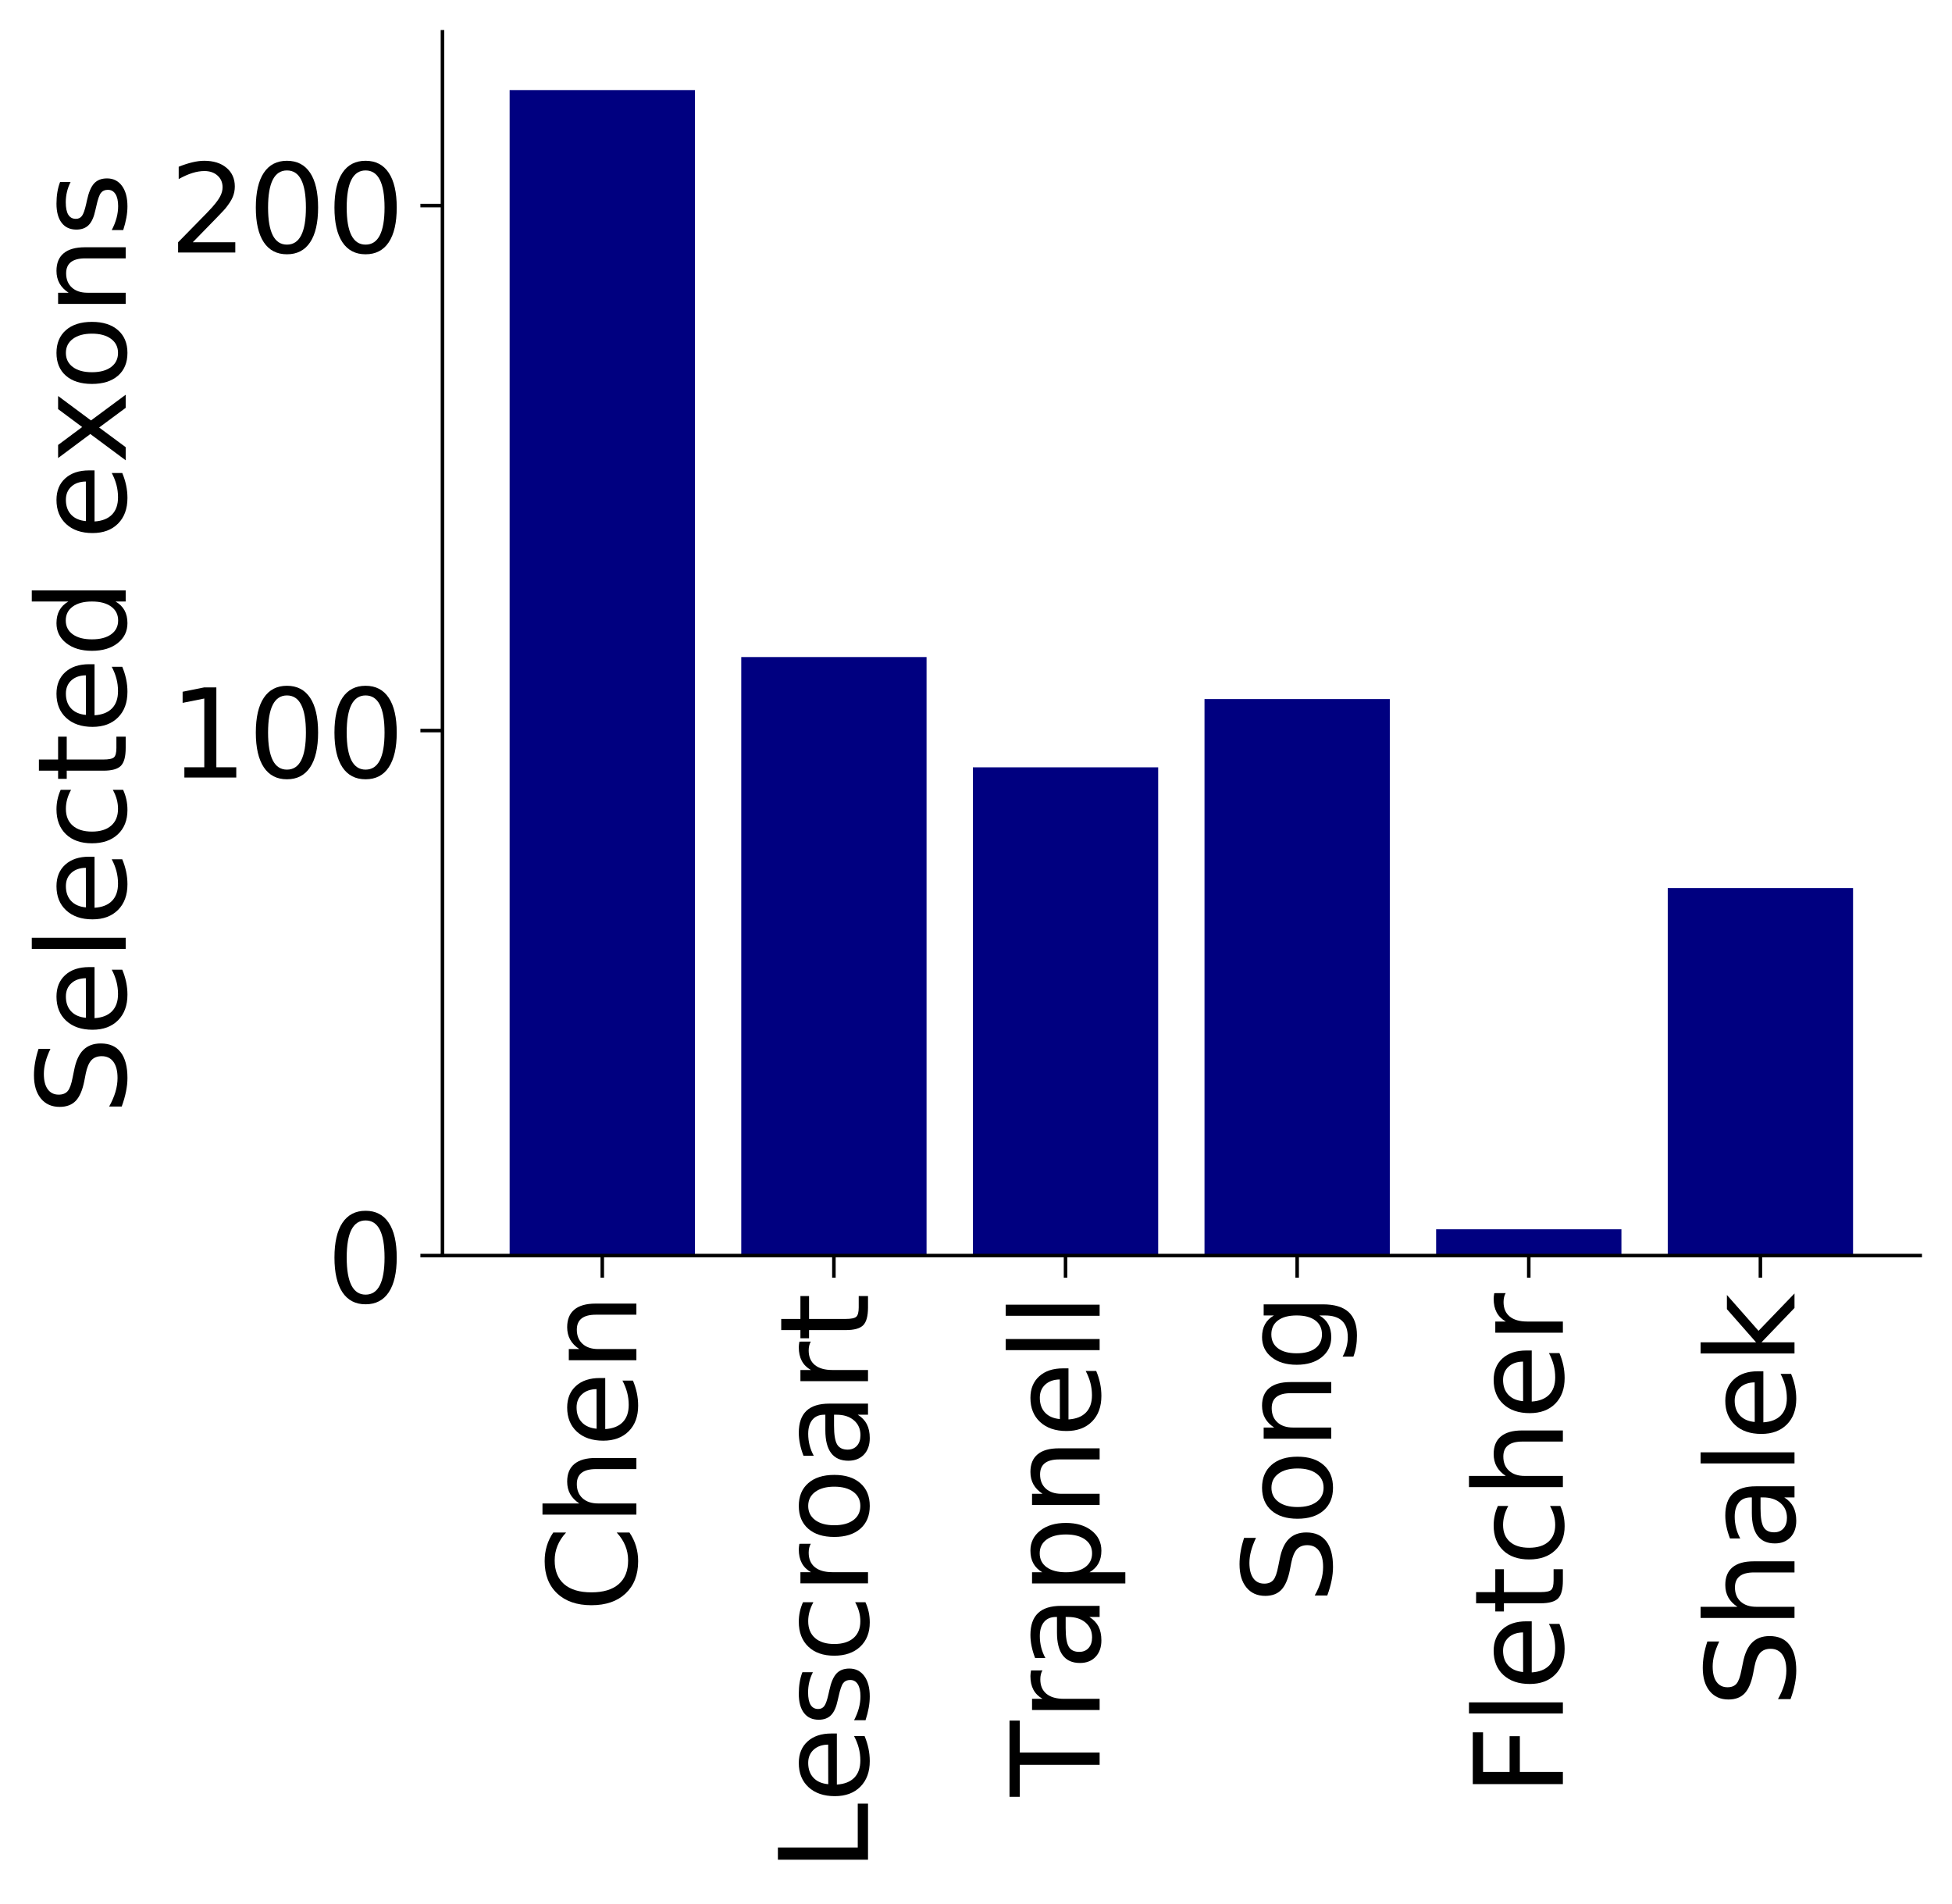
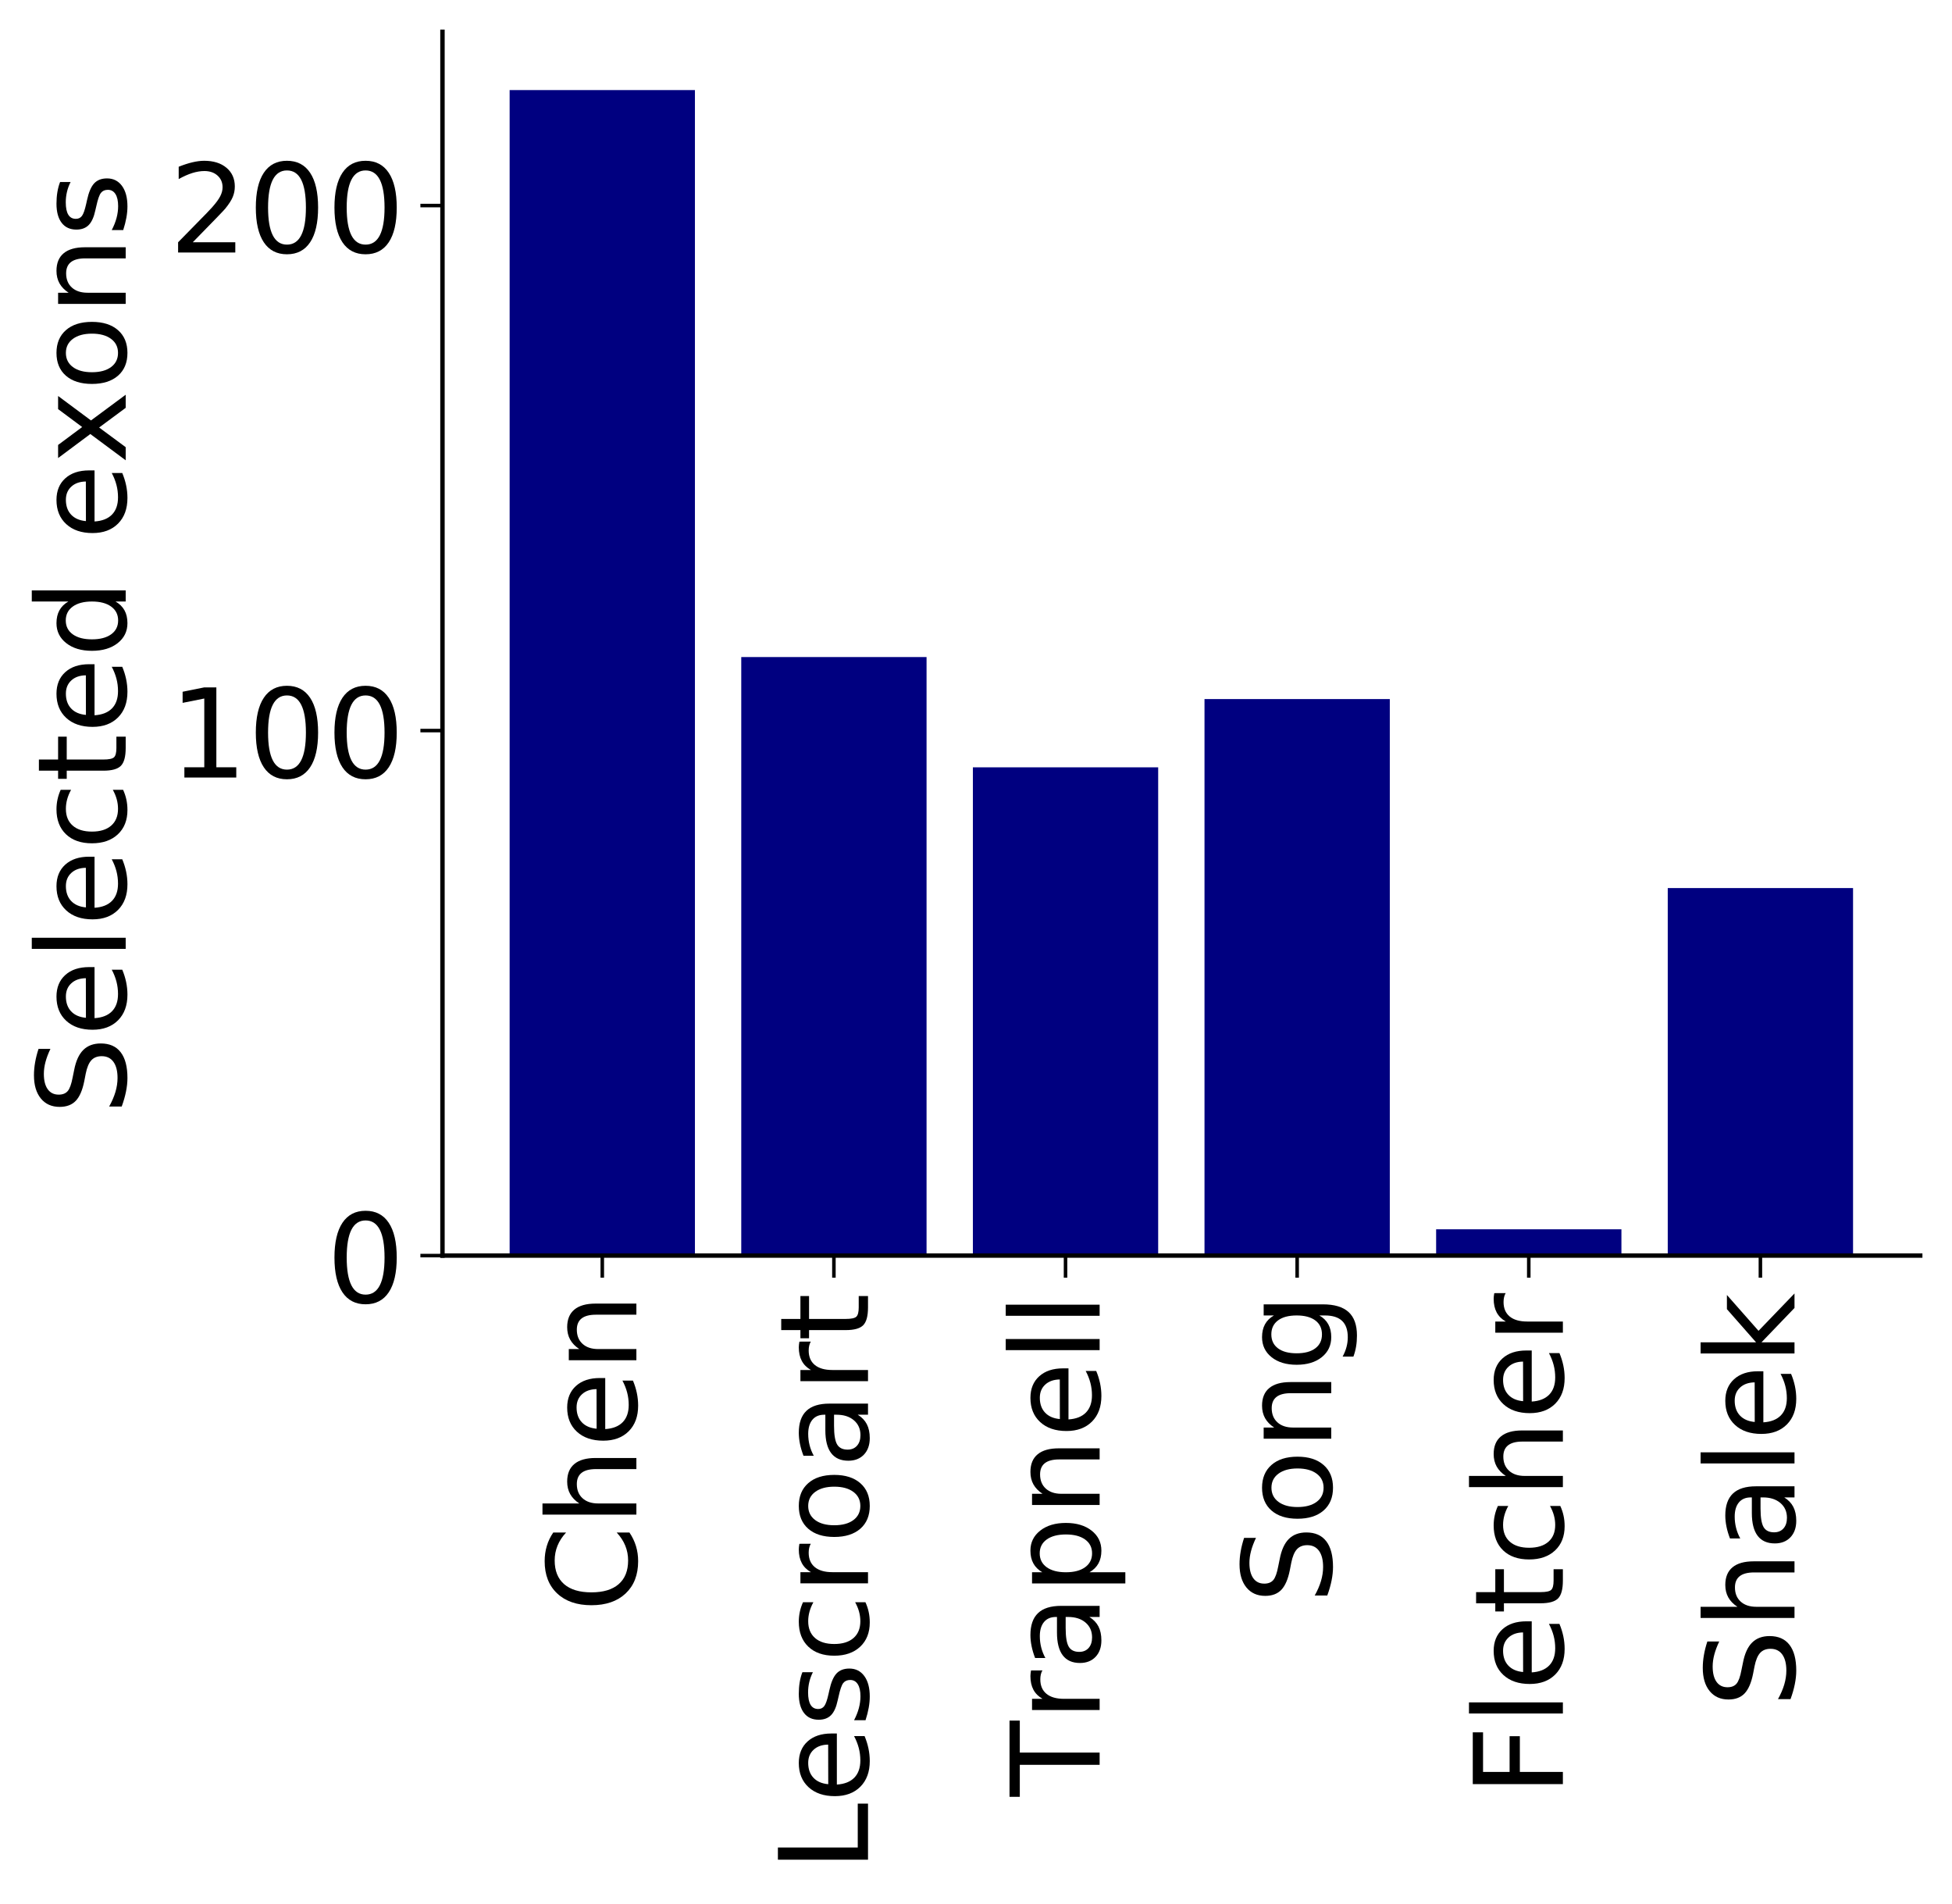
<svg xmlns="http://www.w3.org/2000/svg" xmlns:xlink="http://www.w3.org/1999/xlink" height="431.188pt" version="1.1" viewBox="0 0 442.244 431.188" width="442.244pt">
  <defs>
    <style type="text/css">
*{stroke-linecap:butt;stroke-linejoin:round;}
  </style>
  </defs>
  <g id="figure_1">
    <g id="patch_1">
      <path d="M 0 431.188  L 442.244 431.188  L 442.244 -0  L 0 -0  z " style="fill:none;" />
    </g>
    <g id="axes_1">
      <g id="patch_2">
        <path d="M 100.244 284.4  L 435.044 284.4  L 435.044 7.2  L 100.244 7.2  z " style="fill:none;" />
      </g>
      <g id="patch_3">
-         <path clip-path="url(#pf6d55c2074)" d="M 115.462 284.4  L 157.443 284.4  L 157.443 20.4  L 115.462 20.4  z " style="fill:#000080;" />
+         <path clip-path="url(#pfb298e3074)" d="M 115.462 284.4  L 157.443 284.4  L 157.443 20.4  L 115.462 20.4  z " style="fill:#000080;" />
      </g>
      <g id="patch_4">
-         <path clip-path="url(#pf6d55c2074)" d="M 167.938 284.4  L 209.92 284.4  L 209.92 148.832  L 167.938 148.832  z " style="fill:#000080;" />
+         <path clip-path="url(#pfb298e3074)" d="M 167.938 284.4  L 209.92 284.4  L 209.92 148.832  L 167.938 148.832  z " style="fill:#000080;" />
      </g>
      <g id="patch_5">
-         <path clip-path="url(#pf6d55c2074)" d="M 220.415 284.4  L 262.396 284.4  L 262.396 173.805  L 220.415 173.805  z " style="fill:#000080;" />
+         <path clip-path="url(#pfb298e3074)" d="M 220.415 284.4  L 262.396 284.4  L 262.396 173.805  L 220.415 173.805  z " style="fill:#000080;" />
      </g>
      <g id="patch_6">
-         <path clip-path="url(#pf6d55c2074)" d="M 272.891 284.4  L 314.873 284.4  L 314.873 158.346  L 272.891 158.346  z " style="fill:#000080;" />
+         <path clip-path="url(#pfb298e3074)" d="M 272.891 284.4  L 314.873 284.4  L 314.873 158.346  L 272.891 158.346  z " style="fill:#000080;" />
      </g>
      <g id="patch_7">
-         <path clip-path="url(#pf6d55c2074)" d="M 325.368 284.4  L 367.349 284.4  L 367.349 278.454  L 325.368 278.454  z " style="fill:#000080;" />
+         <path clip-path="url(#pfb298e3074)" d="M 325.368 284.4  L 367.349 284.4  L 367.349 278.454  L 325.368 278.454  z " style="fill:#000080;" />
      </g>
      <g id="patch_8">
-         <path clip-path="url(#pf6d55c2074)" d="M 377.844 284.4  L 419.826 284.4  L 419.826 201.157  L 377.844 201.157  z " style="fill:#000080;" />
+         <path clip-path="url(#pfb298e3074)" d="M 377.844 284.4  L 419.826 284.4  L 419.826 201.157  L 377.844 201.157  z " style="fill:#000080;" />
      </g>
      <g id="matplotlib.axis_1">
        <g id="xtick_1">
          <g id="line2d_1">
            <defs>
-               <path d="M 0 0  L 0 5  " id="m642e2a3309" style="stroke:#000000;stroke-width:0.8;" />
-             </defs>
-             <g>
-               <use style="stroke:#000000;stroke-width:0.8;" x="136.453" xlink:href="#m642e2a3309" y="284.4" />
+               <path d="M 0 0  L 0 5  " id="m0eda8d4b7a" style="stroke:#000000;stroke-width:0.8;" />
+             </defs>
+             <g>
+               <use style="stroke:#000000;stroke-width:0.8;" x="136.453" xlink:href="#m0eda8d4b7a" y="284.4" />
            </g>
          </g>
          <g id="text_1">
            <defs>
              <path d="M 64.406 67.281  L 64.406 56.891  Q 59.422 61.531 53.781 63.812  Q 48.141 66.109 41.797 66.109  Q 29.297 66.109 22.656 58.469  Q 16.016 50.828 16.016 36.375  Q 16.016 21.969 22.656 14.328  Q 29.297 6.688 41.797 6.688  Q 48.141 6.688 53.781 8.984  Q 59.422 11.281 64.406 15.922  L 64.406 5.609  Q 59.234 2.094 53.438 0.328  Q 47.656 -1.422 41.219 -1.422  Q 24.656 -1.422 15.125 8.703  Q 5.609 18.844 5.609 36.375  Q 5.609 53.953 15.125 64.078  Q 24.656 74.219 41.219 74.219  Q 47.75 74.219 53.531 72.484  Q 59.328 70.75 64.406 67.281  z " id="DejaVuSans-67" />
              <path d="M 54.891 33.016  L 54.891 0  L 45.906 0  L 45.906 32.719  Q 45.906 40.484 42.875 44.328  Q 39.844 48.188 33.797 48.188  Q 26.516 48.188 22.312 43.547  Q 18.109 38.922 18.109 30.906  L 18.109 0  L 9.078 0  L 9.078 75.984  L 18.109 75.984  L 18.109 46.188  Q 21.344 51.125 25.703 53.562  Q 30.078 56 35.797 56  Q 45.219 56 50.047 50.172  Q 54.891 44.344 54.891 33.016  z " id="DejaVuSans-104" />
              <path d="M 56.203 29.594  L 56.203 25.203  L 14.891 25.203  Q 15.484 15.922 20.484 11.062  Q 25.484 6.203 34.422 6.203  Q 39.594 6.203 44.453 7.469  Q 49.312 8.734 54.109 11.281  L 54.109 2.781  Q 49.266 0.734 44.188 -0.344  Q 39.109 -1.422 33.891 -1.422  Q 20.797 -1.422 13.156 6.188  Q 5.516 13.812 5.516 26.812  Q 5.516 40.234 12.766 48.109  Q 20.016 56 32.328 56  Q 43.359 56 49.781 48.891  Q 56.203 41.797 56.203 29.594  z M 47.219 32.234  Q 47.125 39.594 43.094 43.984  Q 39.062 48.391 32.422 48.391  Q 24.906 48.391 20.391 44.141  Q 15.875 39.891 15.188 32.172  z " id="DejaVuSans-101" />
              <path d="M 54.891 33.016  L 54.891 0  L 45.906 0  L 45.906 32.719  Q 45.906 40.484 42.875 44.328  Q 39.844 48.188 33.797 48.188  Q 26.516 48.188 22.312 43.547  Q 18.109 38.922 18.109 30.906  L 18.109 0  L 9.078 0  L 9.078 54.688  L 18.109 54.688  L 18.109 46.188  Q 21.344 51.125 25.703 53.562  Q 30.078 56 35.797 56  Q 45.219 56 50.047 50.172  Q 54.891 44.344 54.891 33.016  z " id="DejaVuSans-110" />
            </defs>
            <g transform="translate(144.1788 365.1706)rotate(-90)scale(0.28 -0.28)">
              <use xlink:href="#DejaVuSans-67" />
              <use x="69.824" xlink:href="#DejaVuSans-104" />
              <use x="133.203" xlink:href="#DejaVuSans-101" />
              <use x="194.727" xlink:href="#DejaVuSans-110" />
            </g>
          </g>
        </g>
        <g id="xtick_2">
          <g id="line2d_2">
            <g>
-               <use style="stroke:#000000;stroke-width:0.8;" x="188.929" xlink:href="#m642e2a3309" y="284.4" />
+               <use style="stroke:#000000;stroke-width:0.8;" x="188.929" xlink:href="#m0eda8d4b7a" y="284.4" />
            </g>
          </g>
          <g id="text_2">
            <defs>
              <path d="M 9.812 72.906  L 19.672 72.906  L 19.672 8.297  L 55.172 8.297  L 55.172 0  L 9.812 0  z " id="DejaVuSans-76" />
              <path d="M 44.281 53.078  L 44.281 44.578  Q 40.484 46.531 36.375 47.5  Q 32.281 48.484 27.875 48.484  Q 21.188 48.484 17.844 46.438  Q 14.5 44.391 14.5 40.281  Q 14.5 37.156 16.891 35.375  Q 19.281 33.594 26.516 31.984  L 29.594 31.297  Q 39.156 29.25 43.188 25.516  Q 47.219 21.781 47.219 15.094  Q 47.219 7.469 41.188 3.016  Q 35.156 -1.422 24.609 -1.422  Q 20.219 -1.422 15.453 -0.562  Q 10.688 0.297 5.422 2  L 5.422 11.281  Q 10.406 8.688 15.234 7.391  Q 20.062 6.109 24.812 6.109  Q 31.156 6.109 34.562 8.281  Q 37.984 10.453 37.984 14.406  Q 37.984 18.062 35.516 20.016  Q 33.062 21.969 24.703 23.781  L 21.578 24.516  Q 13.234 26.266 9.516 29.906  Q 5.812 33.547 5.812 39.891  Q 5.812 47.609 11.281 51.797  Q 16.75 56 26.812 56  Q 31.781 56 36.172 55.266  Q 40.578 54.547 44.281 53.078  z " id="DejaVuSans-115" />
              <path d="M 48.781 52.594  L 48.781 44.188  Q 44.969 46.297 41.141 47.344  Q 37.312 48.391 33.406 48.391  Q 24.656 48.391 19.812 42.844  Q 14.984 37.312 14.984 27.297  Q 14.984 17.281 19.812 11.734  Q 24.656 6.203 33.406 6.203  Q 37.312 6.203 41.141 7.25  Q 44.969 8.297 48.781 10.406  L 48.781 2.094  Q 45.016 0.344 40.984 -0.531  Q 36.969 -1.422 32.422 -1.422  Q 20.062 -1.422 12.781 6.344  Q 5.516 14.109 5.516 27.297  Q 5.516 40.672 12.859 48.328  Q 20.219 56 33.016 56  Q 37.156 56 41.109 55.141  Q 45.062 54.297 48.781 52.594  z " id="DejaVuSans-99" />
              <path d="M 41.109 46.297  Q 39.594 47.172 37.812 47.578  Q 36.031 48 33.891 48  Q 26.266 48 22.188 43.047  Q 18.109 38.094 18.109 28.812  L 18.109 0  L 9.078 0  L 9.078 54.688  L 18.109 54.688  L 18.109 46.188  Q 20.953 51.172 25.484 53.578  Q 30.031 56 36.531 56  Q 37.453 56 38.578 55.875  Q 39.703 55.766 41.062 55.516  z " id="DejaVuSans-114" />
              <path d="M 30.609 48.391  Q 23.391 48.391 19.188 42.75  Q 14.984 37.109 14.984 27.297  Q 14.984 17.484 19.156 11.844  Q 23.344 6.203 30.609 6.203  Q 37.797 6.203 41.984 11.859  Q 46.188 17.531 46.188 27.297  Q 46.188 37.016 41.984 42.703  Q 37.797 48.391 30.609 48.391  z M 30.609 56  Q 42.328 56 49.016 48.375  Q 55.719 40.766 55.719 27.297  Q 55.719 13.875 49.016 6.219  Q 42.328 -1.422 30.609 -1.422  Q 18.844 -1.422 12.172 6.219  Q 5.516 13.875 5.516 27.297  Q 5.516 40.766 12.172 48.375  Q 18.844 56 30.609 56  z " id="DejaVuSans-111" />
              <path d="M 34.281 27.484  Q 23.391 27.484 19.188 25  Q 14.984 22.516 14.984 16.5  Q 14.984 11.719 18.141 8.906  Q 21.297 6.109 26.703 6.109  Q 34.188 6.109 38.703 11.406  Q 43.219 16.703 43.219 25.484  L 43.219 27.484  z M 52.203 31.203  L 52.203 0  L 43.219 0  L 43.219 8.297  Q 40.141 3.328 35.547 0.953  Q 30.953 -1.422 24.312 -1.422  Q 15.922 -1.422 10.953 3.297  Q 6 8.016 6 15.922  Q 6 25.141 12.172 29.828  Q 18.359 34.516 30.609 34.516  L 43.219 34.516  L 43.219 35.406  Q 43.219 41.609 39.141 45  Q 35.062 48.391 27.688 48.391  Q 23 48.391 18.547 47.266  Q 14.109 46.141 10.016 43.891  L 10.016 52.203  Q 14.938 54.109 19.578 55.047  Q 24.219 56 28.609 56  Q 40.484 56 46.344 49.844  Q 52.203 43.703 52.203 31.203  z " id="DejaVuSans-97" />
              <path d="M 18.312 70.219  L 18.312 54.688  L 36.812 54.688  L 36.812 47.703  L 18.312 47.703  L 18.312 18.016  Q 18.312 11.328 20.141 9.422  Q 21.969 7.516 27.594 7.516  L 36.812 7.516  L 36.812 0  L 27.594 0  Q 17.188 0 13.234 3.875  Q 9.281 7.766 9.281 18.016  L 9.281 47.703  L 2.688 47.703  L 2.688 54.688  L 9.281 54.688  L 9.281 70.219  z " id="DejaVuSans-116" />
            </defs>
            <g transform="translate(196.6553 423.9881)rotate(-90)scale(0.28 -0.28)">
              <use xlink:href="#DejaVuSans-76" />
              <use x="55.697" xlink:href="#DejaVuSans-101" />
              <use x="117.221" xlink:href="#DejaVuSans-115" />
              <use x="169.32" xlink:href="#DejaVuSans-99" />
              <use x="224.301" xlink:href="#DejaVuSans-114" />
              <use x="265.383" xlink:href="#DejaVuSans-111" />
              <use x="326.564" xlink:href="#DejaVuSans-97" />
              <use x="387.844" xlink:href="#DejaVuSans-114" />
              <use x="428.957" xlink:href="#DejaVuSans-116" />
            </g>
          </g>
        </g>
        <g id="xtick_3">
          <g id="line2d_3">
            <g>
-               <use style="stroke:#000000;stroke-width:0.8;" x="241.406" xlink:href="#m642e2a3309" y="284.4" />
+               <use style="stroke:#000000;stroke-width:0.8;" x="241.406" xlink:href="#m0eda8d4b7a" y="284.4" />
            </g>
          </g>
          <g id="text_3">
            <defs>
              <path d="M -0.297 72.906  L 61.375 72.906  L 61.375 64.594  L 35.5 64.594  L 35.5 0  L 25.594 0  L 25.594 64.594  L -0.297 64.594  z " id="DejaVuSans-84" />
              <path d="M 18.109 8.203  L 18.109 -20.797  L 9.078 -20.797  L 9.078 54.688  L 18.109 54.688  L 18.109 46.391  Q 20.953 51.266 25.266 53.625  Q 29.594 56 35.594 56  Q 45.562 56 51.781 48.094  Q 58.016 40.188 58.016 27.297  Q 58.016 14.406 51.781 6.484  Q 45.562 -1.422 35.594 -1.422  Q 29.594 -1.422 25.266 0.953  Q 20.953 3.328 18.109 8.203  z M 48.688 27.297  Q 48.688 37.203 44.609 42.844  Q 40.531 48.484 33.406 48.484  Q 26.266 48.484 22.188 42.844  Q 18.109 37.203 18.109 27.297  Q 18.109 17.391 22.188 11.75  Q 26.266 6.109 33.406 6.109  Q 40.531 6.109 44.609 11.75  Q 48.688 17.391 48.688 27.297  z " id="DejaVuSans-112" />
              <path d="M 9.422 75.984  L 18.406 75.984  L 18.406 0  L 9.422 0  z " id="DejaVuSans-108" />
            </defs>
            <g transform="translate(249.1318 406.9169)rotate(-90)scale(0.28 -0.28)">
              <use xlink:href="#DejaVuSans-84" />
              <use x="60.865" xlink:href="#DejaVuSans-114" />
              <use x="101.979" xlink:href="#DejaVuSans-97" />
              <use x="163.258" xlink:href="#DejaVuSans-112" />
              <use x="226.734" xlink:href="#DejaVuSans-110" />
              <use x="290.113" xlink:href="#DejaVuSans-101" />
              <use x="351.637" xlink:href="#DejaVuSans-108" />
              <use x="379.42" xlink:href="#DejaVuSans-108" />
            </g>
          </g>
        </g>
        <g id="xtick_4">
          <g id="line2d_4">
            <g>
-               <use style="stroke:#000000;stroke-width:0.8;" x="293.882" xlink:href="#m642e2a3309" y="284.4" />
+               <use style="stroke:#000000;stroke-width:0.8;" x="293.882" xlink:href="#m0eda8d4b7a" y="284.4" />
            </g>
          </g>
          <g id="text_4">
            <defs>
              <path d="M 53.516 70.516  L 53.516 60.891  Q 47.906 63.578 42.922 64.891  Q 37.938 66.219 33.297 66.219  Q 25.25 66.219 20.875 63.094  Q 16.5 59.969 16.5 54.203  Q 16.5 49.359 19.406 46.891  Q 22.312 44.438 30.422 42.922  L 36.375 41.703  Q 47.406 39.594 52.656 34.297  Q 57.906 29 57.906 20.125  Q 57.906 9.516 50.797 4.047  Q 43.703 -1.422 29.984 -1.422  Q 24.812 -1.422 18.969 -0.25  Q 13.141 0.922 6.891 3.219  L 6.891 13.375  Q 12.891 10.016 18.656 8.297  Q 24.422 6.594 29.984 6.594  Q 38.422 6.594 43.016 9.906  Q 47.609 13.234 47.609 19.391  Q 47.609 24.75 44.312 27.781  Q 41.016 30.812 33.5 32.328  L 27.484 33.5  Q 16.453 35.688 11.516 40.375  Q 6.594 45.062 6.594 53.422  Q 6.594 63.094 13.406 68.656  Q 20.219 74.219 32.172 74.219  Q 37.312 74.219 42.625 73.281  Q 47.953 72.359 53.516 70.516  z " id="DejaVuSans-83" />
              <path d="M 45.406 27.984  Q 45.406 37.75 41.375 43.109  Q 37.359 48.484 30.078 48.484  Q 22.859 48.484 18.828 43.109  Q 14.797 37.75 14.797 27.984  Q 14.797 18.266 18.828 12.891  Q 22.859 7.516 30.078 7.516  Q 37.359 7.516 41.375 12.891  Q 45.406 18.266 45.406 27.984  z M 54.391 6.781  Q 54.391 -7.172 48.188 -13.984  Q 42 -20.797 29.203 -20.797  Q 24.469 -20.797 20.266 -20.094  Q 16.062 -19.391 12.109 -17.922  L 12.109 -9.188  Q 16.062 -11.328 19.922 -12.344  Q 23.781 -13.375 27.781 -13.375  Q 36.625 -13.375 41.016 -8.766  Q 45.406 -4.156 45.406 5.172  L 45.406 9.625  Q 42.625 4.781 38.281 2.391  Q 33.938 0 27.875 0  Q 17.828 0 11.672 7.656  Q 5.516 15.328 5.516 27.984  Q 5.516 40.672 11.672 48.328  Q 17.828 56 27.875 56  Q 33.938 56 38.281 53.609  Q 42.625 51.219 45.406 46.391  L 45.406 54.688  L 54.391 54.688  z " id="DejaVuSans-103" />
            </defs>
            <g transform="translate(301.6082 363.3288)rotate(-90)scale(0.28 -0.28)">
              <use xlink:href="#DejaVuSans-83" />
              <use x="63.477" xlink:href="#DejaVuSans-111" />
              <use x="124.658" xlink:href="#DejaVuSans-110" />
              <use x="188.037" xlink:href="#DejaVuSans-103" />
            </g>
          </g>
        </g>
        <g id="xtick_5">
          <g id="line2d_5">
            <g>
-               <use style="stroke:#000000;stroke-width:0.8;" x="346.358" xlink:href="#m642e2a3309" y="284.4" />
+               <use style="stroke:#000000;stroke-width:0.8;" x="346.358" xlink:href="#m0eda8d4b7a" y="284.4" />
            </g>
          </g>
          <g id="text_5">
            <defs>
              <path d="M 9.812 72.906  L 51.703 72.906  L 51.703 64.594  L 19.672 64.594  L 19.672 43.109  L 48.578 43.109  L 48.578 34.812  L 19.672 34.812  L 19.672 0  L 9.812 0  z " id="DejaVuSans-70" />
            </defs>
            <g transform="translate(354.0847 406.8687)rotate(-90)scale(0.28 -0.28)">
              <use xlink:href="#DejaVuSans-70" />
              <use x="57.52" xlink:href="#DejaVuSans-108" />
              <use x="85.303" xlink:href="#DejaVuSans-101" />
              <use x="146.826" xlink:href="#DejaVuSans-116" />
              <use x="186.035" xlink:href="#DejaVuSans-99" />
              <use x="241.016" xlink:href="#DejaVuSans-104" />
              <use x="304.395" xlink:href="#DejaVuSans-101" />
              <use x="365.918" xlink:href="#DejaVuSans-114" />
            </g>
          </g>
        </g>
        <g id="xtick_6">
          <g id="line2d_6">
            <g>
-               <use style="stroke:#000000;stroke-width:0.8;" x="398.835" xlink:href="#m642e2a3309" y="284.4" />
+               <use style="stroke:#000000;stroke-width:0.8;" x="398.835" xlink:href="#m0eda8d4b7a" y="284.4" />
            </g>
          </g>
          <g id="text_6">
            <defs>
              <path d="M 9.078 75.984  L 18.109 75.984  L 18.109 31.109  L 44.922 54.688  L 56.391 54.688  L 27.391 29.109  L 57.625 0  L 45.906 0  L 18.109 26.703  L 18.109 0  L 9.078 0  z " id="DejaVuSans-107" />
            </defs>
            <g transform="translate(406.5612 386.8006)rotate(-90)scale(0.28 -0.28)">
              <use xlink:href="#DejaVuSans-83" />
              <use x="63.477" xlink:href="#DejaVuSans-104" />
              <use x="126.855" xlink:href="#DejaVuSans-97" />
              <use x="188.135" xlink:href="#DejaVuSans-108" />
              <use x="215.918" xlink:href="#DejaVuSans-101" />
              <use x="277.441" xlink:href="#DejaVuSans-107" />
            </g>
          </g>
        </g>
      </g>
      <g id="matplotlib.axis_2">
        <g id="ytick_1">
          <g id="line2d_7">
            <defs>
-               <path d="M 0 0  L -5 0  " id="me393a80ba2" style="stroke:#000000;stroke-width:0.8;" />
-             </defs>
-             <g>
-               <use style="stroke:#000000;stroke-width:0.8;" x="100.244" xlink:href="#me393a80ba2" y="284.4" />
+               <path d="M 0 0  L -5 0  " id="ma01a6a5fcc" style="stroke:#000000;stroke-width:0.8;" />
+             </defs>
+             <g>
+               <use style="stroke:#000000;stroke-width:0.8;" x="100.244" xlink:href="#ma01a6a5fcc" y="284.4" />
            </g>
          </g>
          <g id="text_7">
            <defs>
              <path d="M 31.781 66.406  Q 24.172 66.406 20.328 58.906  Q 16.5 51.422 16.5 36.375  Q 16.5 21.391 20.328 13.891  Q 24.172 6.391 31.781 6.391  Q 39.453 6.391 43.281 13.891  Q 47.125 21.391 47.125 36.375  Q 47.125 51.422 43.281 58.906  Q 39.453 66.406 31.781 66.406  z M 31.781 74.219  Q 44.047 74.219 50.516 64.516  Q 56.984 54.828 56.984 36.375  Q 56.984 17.969 50.516 8.266  Q 44.047 -1.422 31.781 -1.422  Q 19.531 -1.422 13.062 8.266  Q 6.594 17.969 6.594 36.375  Q 6.594 54.828 13.062 64.516  Q 19.531 74.219 31.781 74.219  z " id="DejaVuSans-48" />
            </defs>
            <g transform="translate(73.92875 295.0378)scale(0.28 -0.28)">
              <use xlink:href="#DejaVuSans-48" />
            </g>
          </g>
        </g>
        <g id="ytick_2">
          <g id="line2d_8">
            <g>
-               <use style="stroke:#000000;stroke-width:0.8;" x="100.244" xlink:href="#me393a80ba2" y="165.481" />
+               <use style="stroke:#000000;stroke-width:0.8;" x="100.244" xlink:href="#ma01a6a5fcc" y="165.481" />
            </g>
          </g>
          <g id="text_8">
            <defs>
              <path d="M 12.406 8.297  L 28.516 8.297  L 28.516 63.922  L 10.984 60.406  L 10.984 69.391  L 28.422 72.906  L 38.281 72.906  L 38.281 8.297  L 54.391 8.297  L 54.391 0  L 12.406 0  z " id="DejaVuSans-49" />
            </defs>
            <g transform="translate(38.29875 176.1189)scale(0.28 -0.28)">
              <use xlink:href="#DejaVuSans-49" />
              <use x="63.623" xlink:href="#DejaVuSans-48" />
              <use x="127.246" xlink:href="#DejaVuSans-48" />
            </g>
          </g>
        </g>
        <g id="ytick_3">
          <g id="line2d_9">
            <g>
-               <use style="stroke:#000000;stroke-width:0.8;" x="100.244" xlink:href="#me393a80ba2" y="46.562" />
+               <use style="stroke:#000000;stroke-width:0.8;" x="100.244" xlink:href="#ma01a6a5fcc" y="46.562" />
            </g>
          </g>
          <g id="text_9">
            <defs>
              <path d="M 19.188 8.297  L 53.609 8.297  L 53.609 0  L 7.328 0  L 7.328 8.297  Q 12.938 14.109 22.625 23.891  Q 32.328 33.688 34.812 36.531  Q 39.547 41.844 41.422 45.531  Q 43.312 49.219 43.312 52.781  Q 43.312 58.594 39.234 62.25  Q 35.156 65.922 28.609 65.922  Q 23.969 65.922 18.812 64.312  Q 13.672 62.703 7.812 59.422  L 7.812 69.391  Q 13.766 71.781 18.938 73  Q 24.125 74.219 28.422 74.219  Q 39.75 74.219 46.484 68.547  Q 53.219 62.891 53.219 53.422  Q 53.219 48.922 51.531 44.891  Q 49.859 40.875 45.406 35.406  Q 44.188 33.984 37.641 27.219  Q 31.109 20.453 19.188 8.297  z " id="DejaVuSans-50" />
            </defs>
            <g transform="translate(38.29875 57.19998)scale(0.28 -0.28)">
              <use xlink:href="#DejaVuSans-50" />
              <use x="63.623" xlink:href="#DejaVuSans-48" />
              <use x="127.246" xlink:href="#DejaVuSans-48" />
            </g>
          </g>
        </g>
        <g id="text_10">
          <defs>
            <path d="M 45.406 46.391  L 45.406 75.984  L 54.391 75.984  L 54.391 0  L 45.406 0  L 45.406 8.203  Q 42.578 3.328 38.25 0.953  Q 33.938 -1.422 27.875 -1.422  Q 17.969 -1.422 11.734 6.484  Q 5.516 14.406 5.516 27.297  Q 5.516 40.188 11.734 48.094  Q 17.969 56 27.875 56  Q 33.938 56 38.25 53.625  Q 42.578 51.266 45.406 46.391  z M 14.797 27.297  Q 14.797 17.391 18.875 11.75  Q 22.953 6.109 30.078 6.109  Q 37.203 6.109 41.297 11.75  Q 45.406 17.391 45.406 27.297  Q 45.406 37.203 41.297 42.844  Q 37.203 48.484 30.078 48.484  Q 22.953 48.484 18.875 42.844  Q 14.797 37.203 14.797 27.297  z " id="DejaVuSans-100" />
            <path id="DejaVuSans-32" />
            <path d="M 54.891 54.688  L 35.109 28.078  L 55.906 0  L 45.312 0  L 29.391 21.484  L 13.484 0  L 2.875 0  L 24.125 28.609  L 4.688 54.688  L 15.281 54.688  L 29.781 35.203  L 44.281 54.688  z " id="DejaVuSans-120" />
          </defs>
          <g transform="translate(28.47563 252.5675)rotate(-90)scale(0.28 -0.28)">
            <use xlink:href="#DejaVuSans-83" />
            <use x="63.477" xlink:href="#DejaVuSans-101" />
            <use x="125" xlink:href="#DejaVuSans-108" />
            <use x="152.783" xlink:href="#DejaVuSans-101" />
            <use x="214.307" xlink:href="#DejaVuSans-99" />
            <use x="269.287" xlink:href="#DejaVuSans-116" />
            <use x="308.496" xlink:href="#DejaVuSans-101" />
            <use x="370.02" xlink:href="#DejaVuSans-100" />
            <use x="433.496" xlink:href="#DejaVuSans-32" />
            <use x="465.283" xlink:href="#DejaVuSans-101" />
            <use x="526.791" xlink:href="#DejaVuSans-120" />
            <use x="585.924" xlink:href="#DejaVuSans-111" />
            <use x="647.105" xlink:href="#DejaVuSans-110" />
            <use x="710.484" xlink:href="#DejaVuSans-115" />
          </g>
        </g>
      </g>
      <g id="patch_9">
-         <path d="M 100.244 284.4  L 100.244 7.2  " style="fill:none;stroke:#000000;stroke-linecap:square;stroke-linejoin:miter;stroke-width:0.8;" />
+         <path d="M 100.244 284.4  L 100.244 7.2  " style="fill:none;stroke:#000000;stroke-linecap:square;stroke-linejoin:miter;" />
      </g>
      <g id="patch_10">
-         <path d="M 100.244 284.4  L 435.044 284.4  " style="fill:none;stroke:#000000;stroke-linecap:square;stroke-linejoin:miter;stroke-width:0.8;" />
+         <path d="M 100.244 284.4  L 435.044 284.4  " style="fill:none;stroke:#000000;stroke-linecap:square;stroke-linejoin:miter;" />
      </g>
    </g>
  </g>
  <defs>
-     <clipPath id="pf6d55c2074">
+     <clipPath id="pfb298e3074">
      <rect height="277.2" width="334.8" x="100.244" y="7.2" />
    </clipPath>
  </defs>
</svg>
